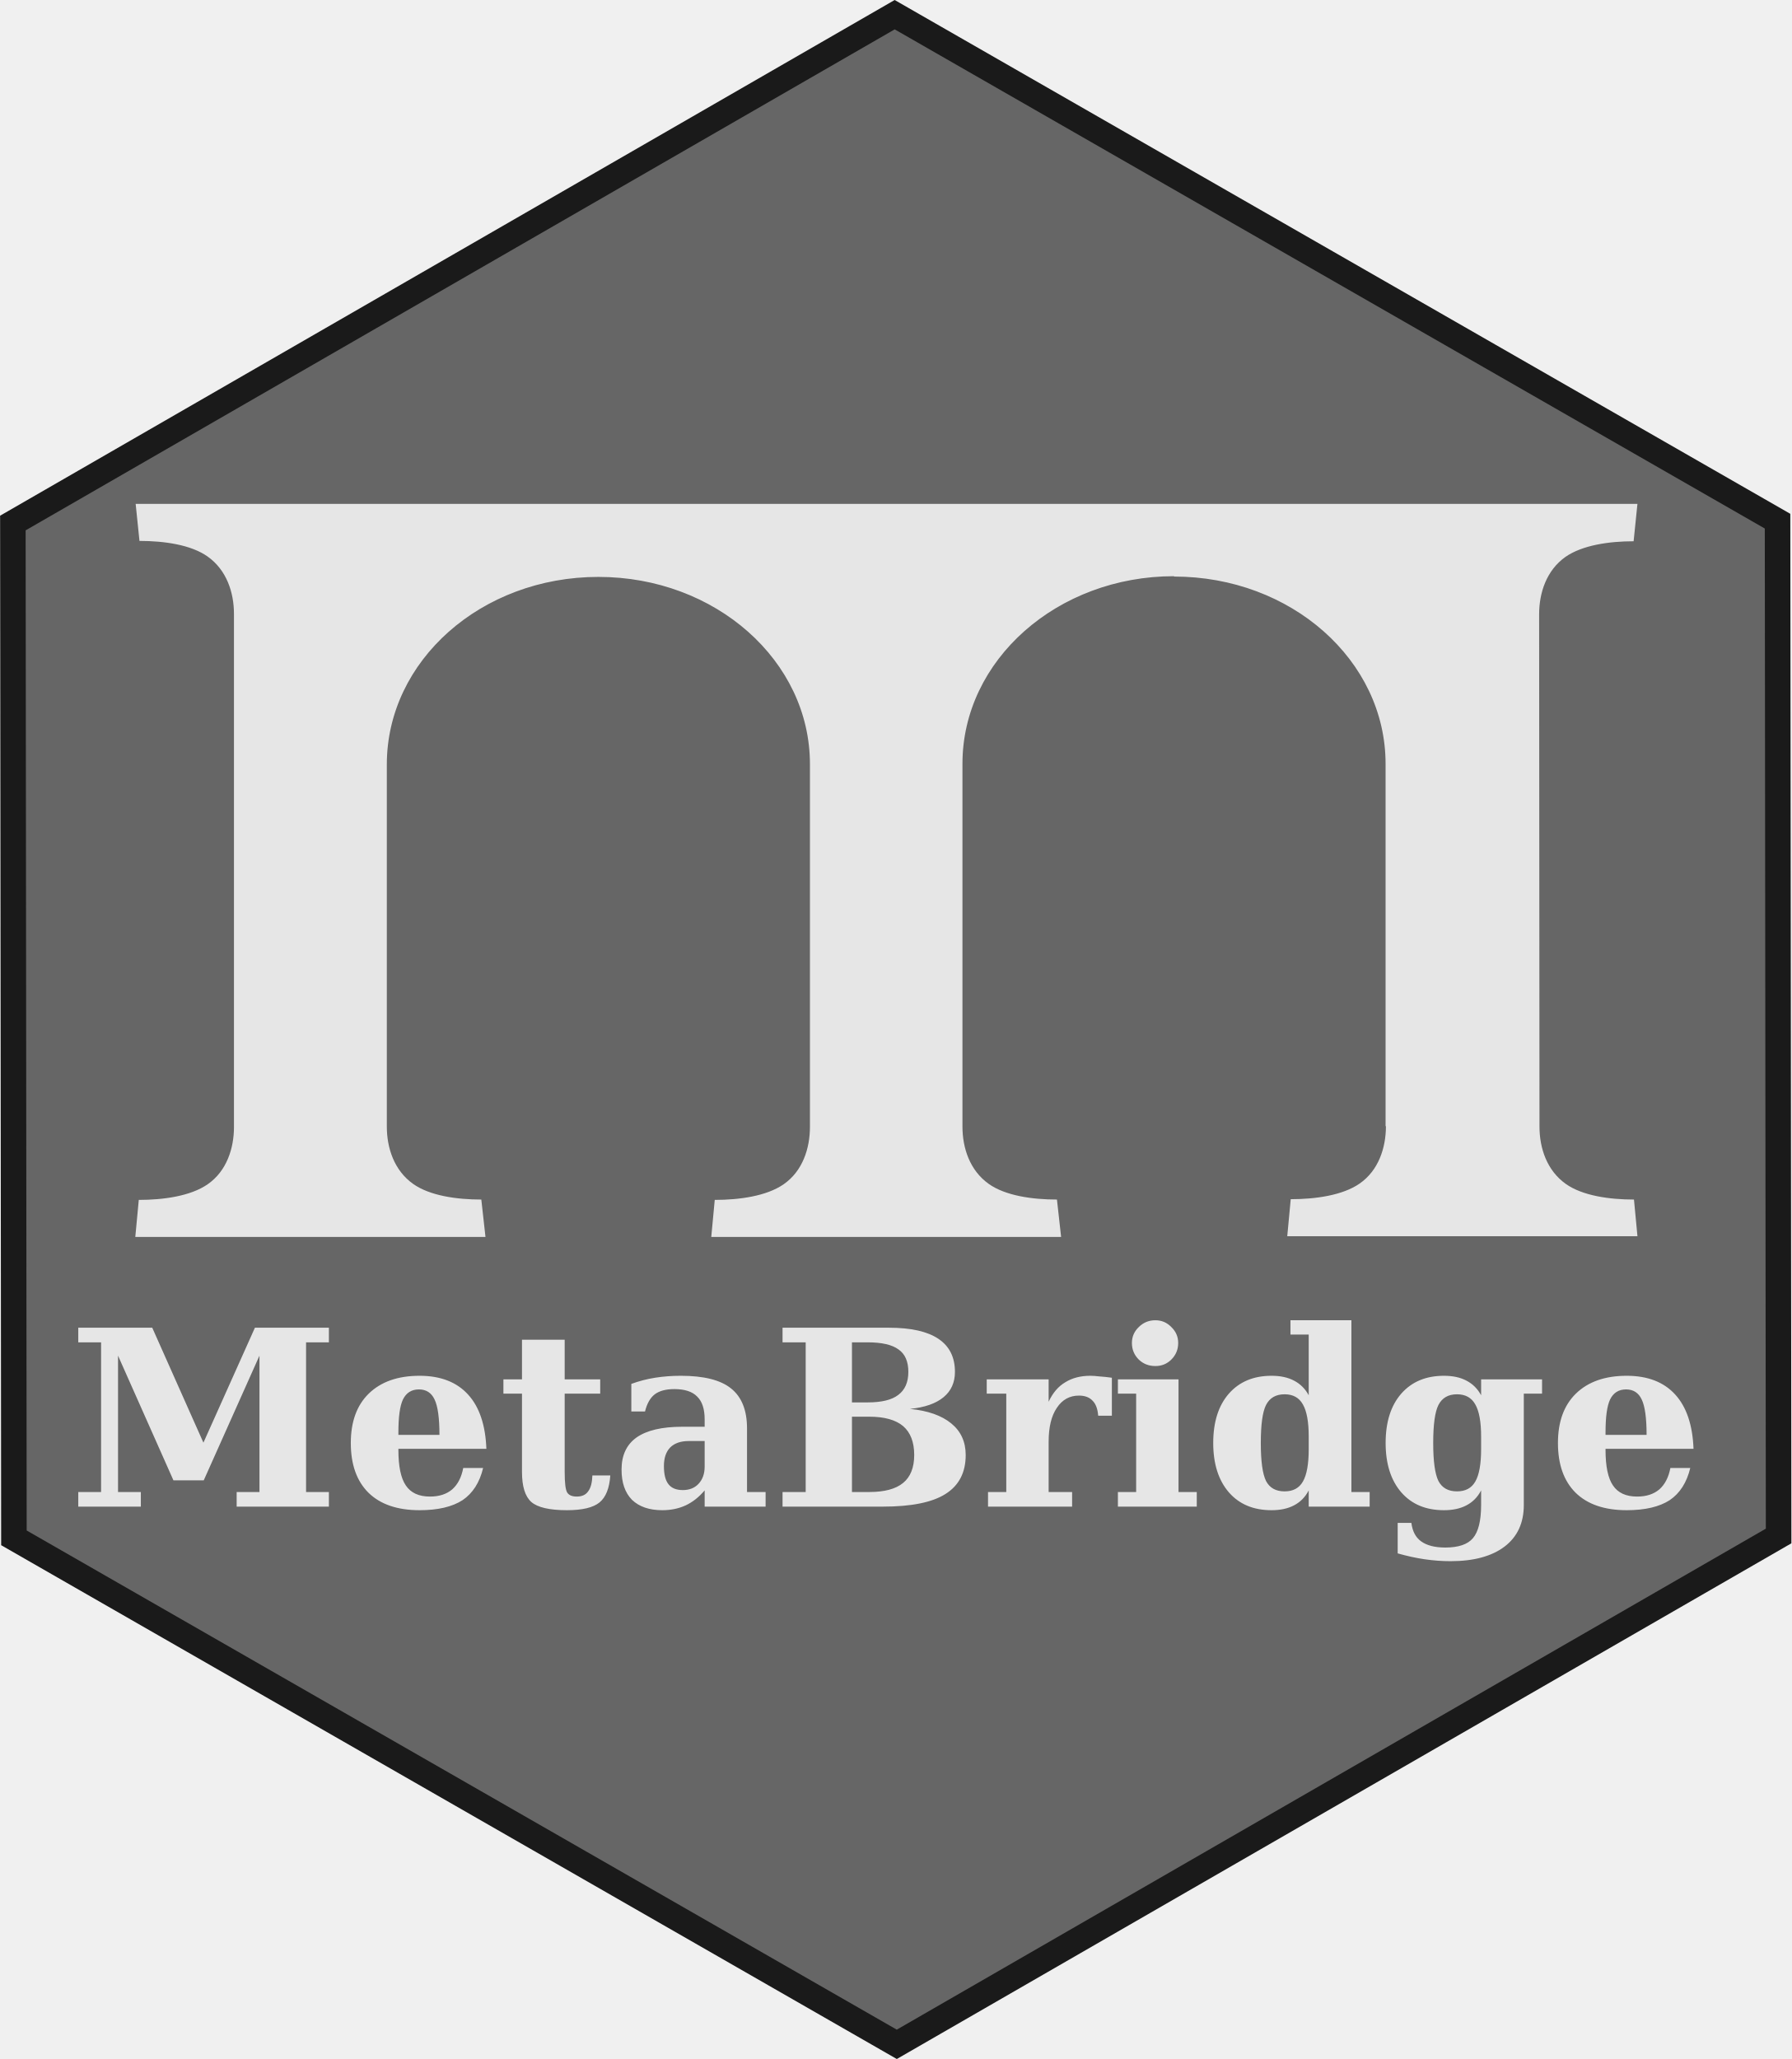
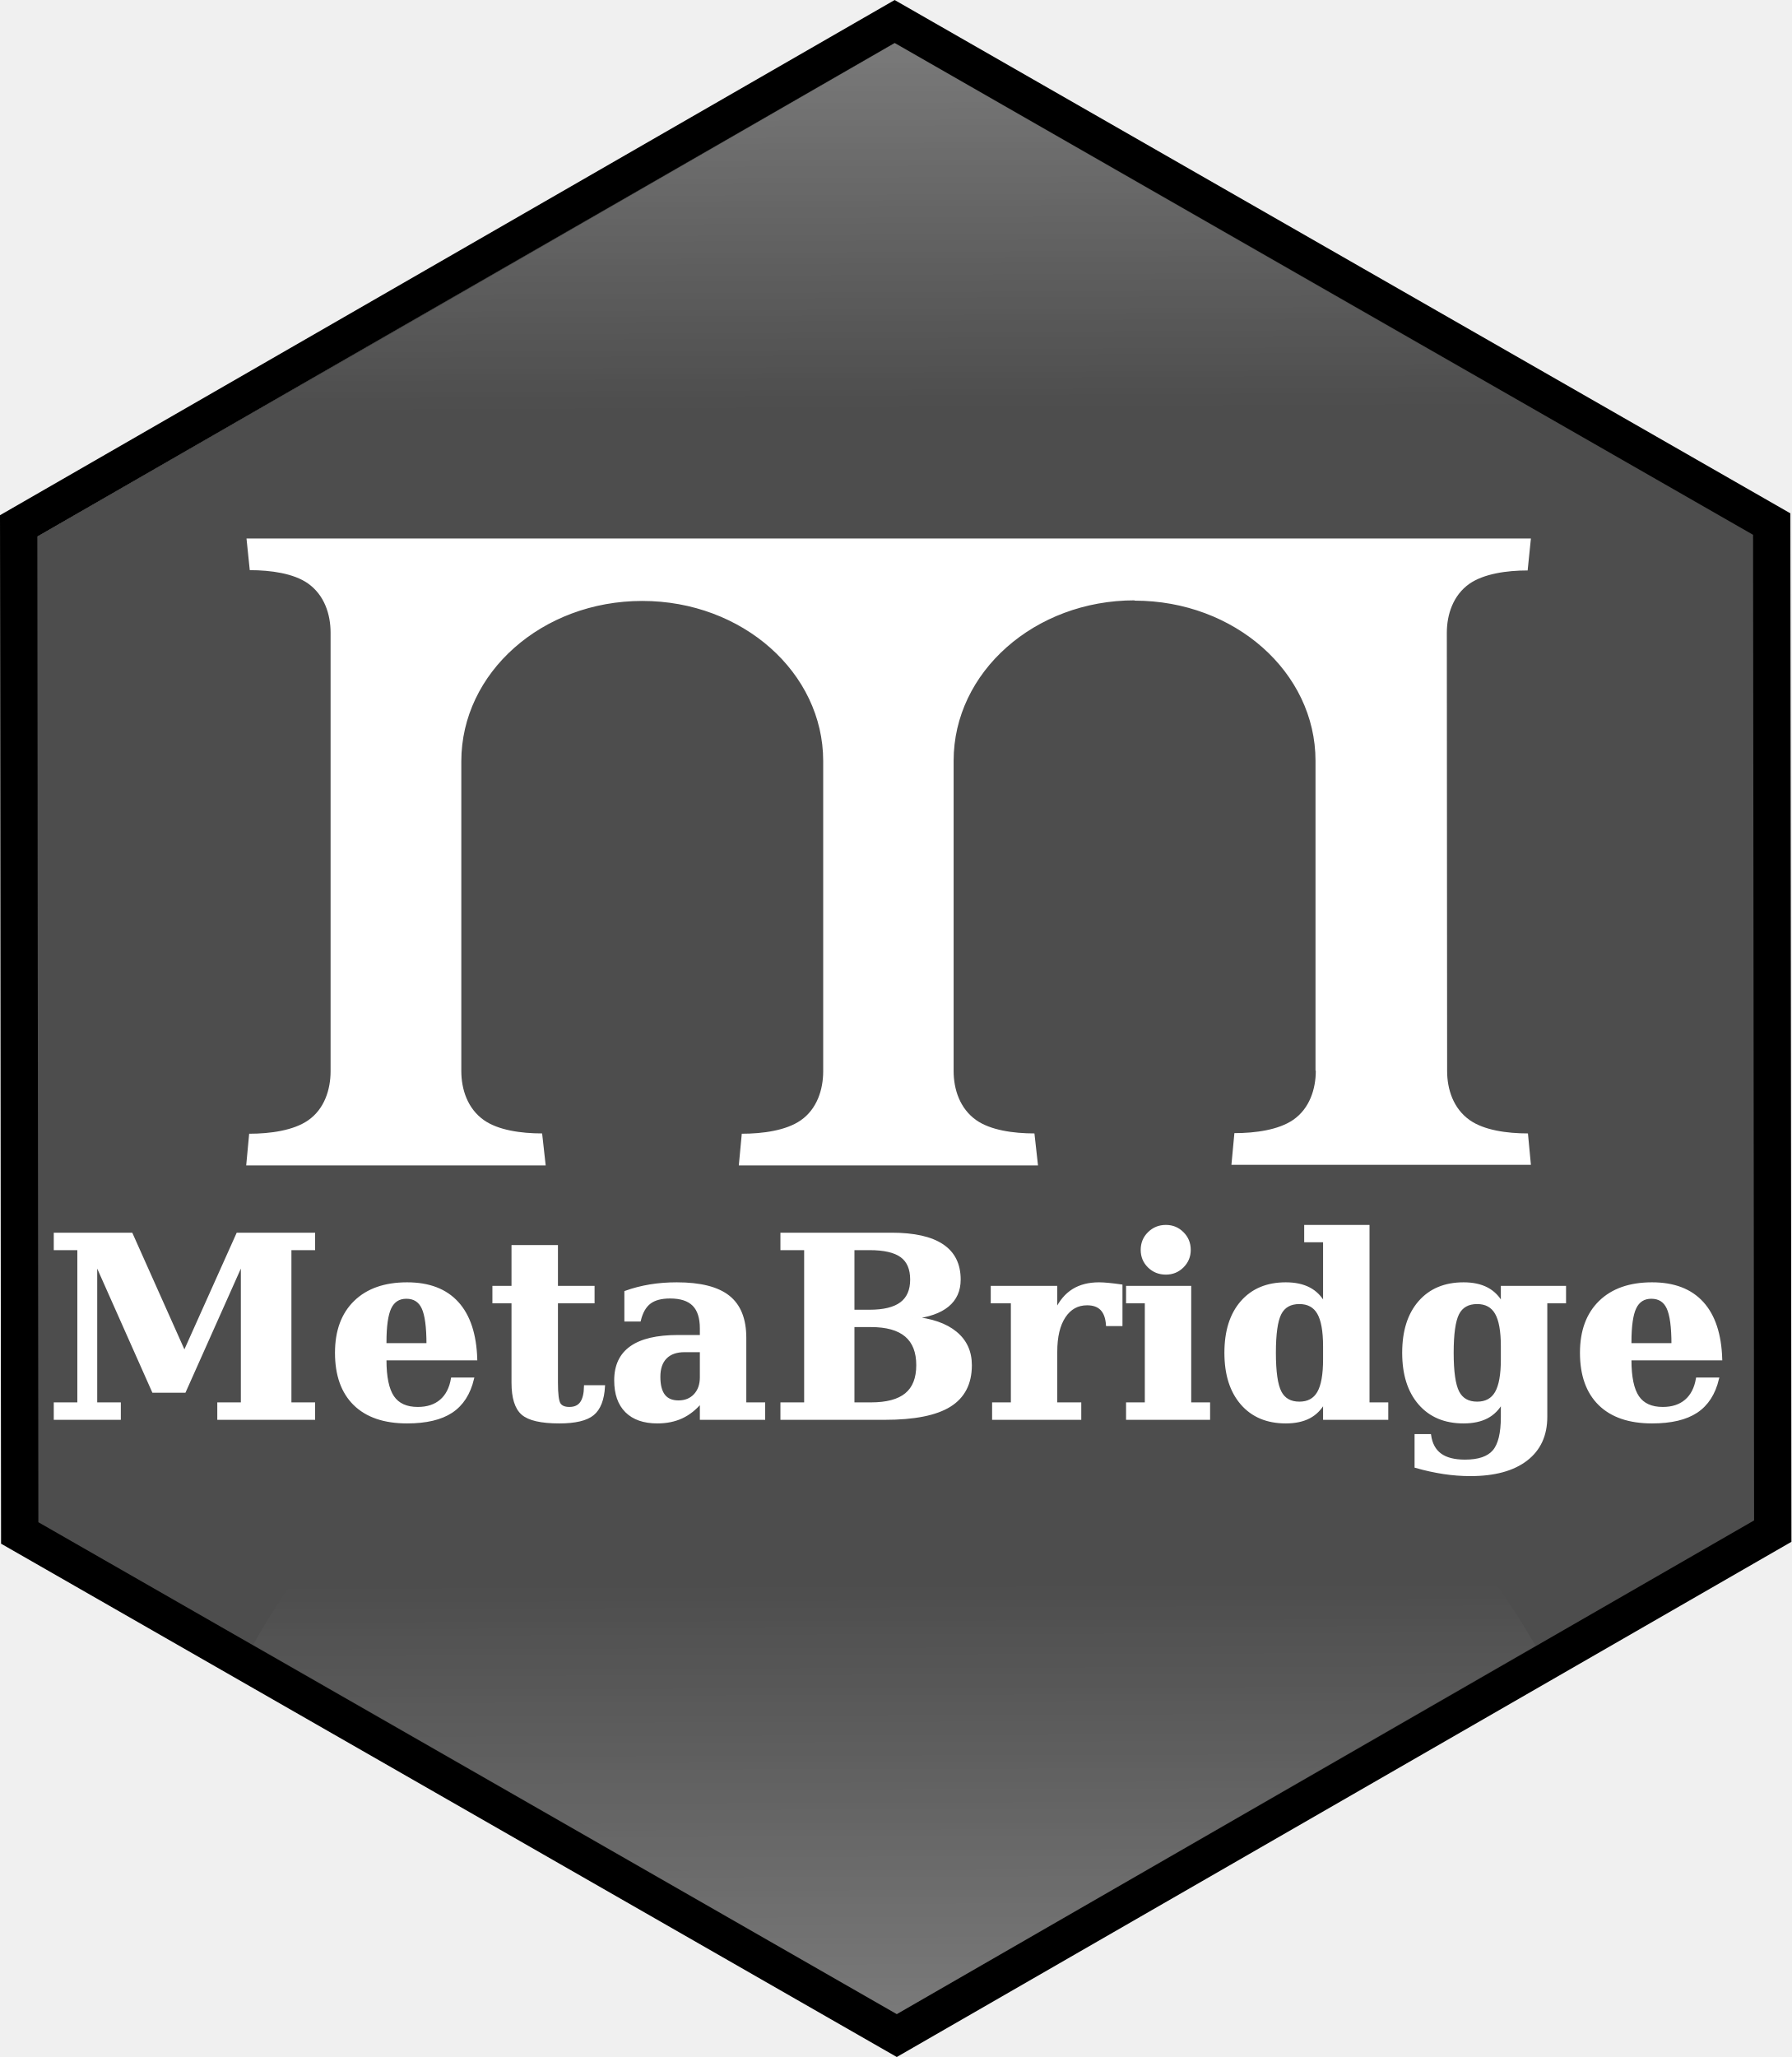
- <svg xmlns="http://www.w3.org/2000/svg" id="logo-dark" data-name="logo-dark" viewBox="0 0 703.063 808.067" version="1.1" width="7.324in" height="8.417in">
+ <svg xmlns="http://www.w3.org/2000/svg" xmlns:xlink="http://www.w3.org/1999/xlink" id="logo-dark" data-name="logo-dark" viewBox="0 0 722.244 829.271" version="1.1" width="7.523in" height="8.638in">
  <defs id="defs4">
+     <linearGradient id="linearGradient831">
+       <stop style="stop-color:#ffffff;stop-opacity:1;" offset="0" id="stop827" />
+       <stop style="stop-color:#ffffff;stop-opacity:0;" offset="1" id="stop829" />
+     </linearGradient>
    <style id="style2">  
  .arch-path {
    fill: #323232;
  }
</style>
+     <linearGradient xlink:href="#linearGradient831" id="linearGradient833" x1="14.595" y1="53.498" x2="27.534" y2="31.066" gradientUnits="userSpaceOnUse" />
+     <linearGradient xlink:href="#linearGradient831" id="linearGradient836" gradientUnits="userSpaceOnUse" x1="14.595" y1="53.498" x2="23.707" y2="37.902" gradientTransform="matrix(8.178392,0,0,8.163379,-421.2228,-634.9657)" />
+     <linearGradient xlink:href="#linearGradient831" id="linearGradient836-1" gradientUnits="userSpaceOnUse" x1="14.595" y1="53.498" x2="25.331" y2="35.215" gradientTransform="matrix(8.178392,0,0,8.163379,-220.5093,446.3482)" />
  </defs>
-   <path style="opacity:1;fill:#666666;fill-opacity:1;stroke:#1a1a1a;stroke-width:0.893;stroke-linecap:butt;stroke-miterlimit:4;stroke-dasharray:none;stroke-dashoffset:0;stroke-opacity:1" id="path818" d="M -20.136,40.381 -50.987,58.236 -81.875,40.446 -81.912,4.801 -51.061,-13.054 -20.173,4.736 Z" transform="matrix(11.21851,0,0,11.17332,923.9446,151.6202)" />
-   <g id="g835" transform="matrix(8.186439,0,0,8.155399,675.6228,327.4147)" style="stroke-width:0.122">
-     <path style="fill:#e6e6e6;stroke-width:0.122" id="path6" d="m -71.317,14.064 v -24.667 c 0,-1.033 -0.35,-2.115 -1.266,-2.765 -0.799,-0.566 -2.082,-0.749 -3.264,-0.749 l -0.183,-1.782 h 72.001 l -0.183,1.799 c -1.166,0 -2.448,0.183 -3.264,0.749 -0.916,0.65 -1.266,1.732 -1.266,2.765 v 0 l 0.017,24.733 v -0.083 c 0,1.033 0.35,2.115 1.266,2.765 0.799,0.566 2.082,0.749 3.264,0.749 l 0.167,1.765 H -20.818 l 0.167,-1.782 c 1.183,0 2.482,-0.183 3.298,-0.749 0.916,-0.633 1.266,-1.732 1.266,-2.765 h -0.017 V -3.391 c 0,-4.98 -4.53,-9.011 -10.143,-9.011 v -0.017 c -5.596,0 -10.143,4.031 -10.143,9.027 V 14.064 c 0,1.033 0.35,2.115 1.266,2.765 0.799,0.566 2.082,0.749 3.264,0.749 l 0.2,1.799 H -48.433 l 0.167,-1.782 c 1.183,0 2.482,-0.183 3.298,-0.749 0.916,-0.633 1.266,-1.732 1.266,-2.765 0,0 0,-17.455 0,-17.455 0,-4.98 -4.53,-9.011 -10.143,-9.011 -5.613,0 -10.143,4.031 -10.143,9.027 V 14.064 c 0,1.033 0.35,2.115 1.266,2.765 0.799,0.566 2.082,0.749 3.264,0.749 l 0.2,1.799 h -16.789 l 0.167,-1.782 c 1.183,0 2.482,-0.183 3.298,-0.749 0.916,-0.633 1.266,-1.732 1.266,-2.765" class="arch-path" />
-     <text id="text830" y="32.357" x="-79.281" style="font-style:normal;font-variant:normal;font-weight:bold;font-stretch:normal;font-size:11.819px;line-height:1.25;font-family:'DejaVu Serif';-inkscape-font-specification:'DejaVu Serif, Bold';font-variant-ligatures:normal;font-variant-caps:normal;font-variant-numeric:normal;font-feature-settings:normal;text-align:start;letter-spacing:0px;word-spacing:0px;writing-mode:lr-tb;text-anchor:start;fill:#e6e6e6;fill-opacity:1;stroke:none;stroke-width:0.122" xml:space="preserve">
-       <tspan style="font-style:normal;font-variant:normal;font-weight:bold;font-stretch:normal;font-size:11.819px;font-family:'DejaVu Serif';-inkscape-font-specification:'DejaVu Serif, Bold';font-variant-ligatures:normal;font-variant-caps:normal;font-variant-numeric:normal;font-feature-settings:normal;text-align:start;writing-mode:lr-tb;text-anchor:start;fill:#e6e6e6;stroke-width:0.122" y="32.357" x="-79.281" id="tspan828">MetaBridge</tspan>
+   <path style="opacity:1;fill:#4d4d4d;fill-opacity:1;stroke:none;stroke-width:0.893;stroke-linecap:butt;stroke-miterlimit:4;stroke-dasharray:none;stroke-dashoffset:0;stroke-opacity:1" id="path818" d="M -20.136,40.381 -50.987,58.236 -81.875,40.446 -81.912,4.801 -51.061,-13.054 -20.173,4.736 Z" transform="matrix(11.21851,0,0,11.17332,933.7508,162.7713)" />
+   <path transform="rotate(149.4624)" d="m -449.752,-458.346 a 297.269,299.848 0 0 1 298.143,1.382 297.269,299.848 0 0 1 147.001,261.638 l -297.255,-2.911 z" id="path825" style="opacity:0.25;fill:url(#linearGradient836);fill-opacity:1;fill-rule:nonzero;stroke:none;stroke-width:3;stroke-linecap:butt;stroke-miterlimit:4;stroke-dasharray:none;stroke-dashoffset:0;stroke-opacity:1" />
+   <path style="opacity:1;fill:none;fill-opacity:1;stroke:#000000;stroke-width:1.314;stroke-linecap:butt;stroke-miterlimit:4;stroke-dasharray:none;stroke-dashoffset:0;stroke-opacity:1" id="path818-8" d="M -20.136,40.381 -50.987,58.236 -81.875,40.446 -81.912,4.801 -51.061,-13.054 -20.173,4.736 Z" transform="matrix(11.44772,0,0,11.39007,945.2304,157.3262)" />
+   <path transform="rotate(-30.53763)" d="m -249.039,622.968 a 297.269,299.848 0 0 1 298.143,1.382 297.269,299.848 0 0 1 147.001,261.638 l -297.255,-2.911 z" id="path825-0" style="opacity:0.25;fill:url(#linearGradient836-1);fill-opacity:1;fill-rule:nonzero;stroke:none;stroke-width:3;stroke-linecap:butt;stroke-miterlimit:4;stroke-dasharray:none;stroke-dashoffset:0;stroke-opacity:1" />
+   <g id="g845" transform="translate(6.424393,39.33297)">
+     <path style="fill:#ffffff;stroke-width:1" id="path6" d="M 126.855,392.426 V 215.696 c 0,-7.399 -2.516,-15.155 -9.104,-19.809 -5.75,-4.057 -14.973,-5.37 -23.478,-5.37 l -1.318,-12.768 H 610.79 l -1.318,12.888 c -8.385,0 -17.609,1.313 -23.478,5.37 -6.588,4.654 -9.104,12.411 -9.104,19.809 v 0 l 0.12,177.208 v -0.597 c 0,7.399 2.515,15.155 9.104,19.809 5.75,4.057 14.973,5.37 23.478,5.37 l 1.198,12.649 H 490.046 l 1.198,-12.768 c 8.505,0 17.848,-1.313 23.718,-5.37 6.588,-4.535 9.104,-12.411 9.104,-19.809 h -0.12 V 267.367 c 0,-35.68 -32.582,-64.558 -72.95,-64.558 v -0.119 c -40.248,0 -72.95,28.878 -72.95,64.678 v 125.06 c 0,7.399 2.516,15.155 9.104,19.809 5.75,4.057 14.973,5.37 23.478,5.37 l 1.437,12.888 H 291.441 l 1.198,-12.768 c 8.505,0 17.848,-1.313 23.718,-5.37 6.588,-4.535 9.104,-12.41 9.104,-19.809 0,0 0,-125.06 0,-125.06 0,-35.68 -32.582,-64.558 -72.95,-64.558 -40.368,0 -72.95,28.878 -72.95,64.678 v 124.821 c 0,7.399 2.515,15.155 9.104,19.809 5.75,4.057 14.973,5.37 23.478,5.37 l 1.437,12.888 H 92.836 l 1.198,-12.768 c 8.505,0 17.848,-1.313 23.718,-5.37 6.588,-4.535 9.104,-12.41 9.104,-19.809" class="arch-path" />
+     <text transform="scale(1.001967,0.9980368)" id="text830" y="533.619" x="11.426" style="font-style:normal;font-variant:normal;font-weight:bold;font-stretch:normal;font-size:102.309px;line-height:1.25;font-family:'DejaVu Serif';-inkscape-font-specification:'DejaVu Serif, Bold';font-variant-ligatures:normal;font-variant-caps:normal;font-variant-numeric:normal;font-feature-settings:normal;text-align:start;letter-spacing:0px;word-spacing:0px;writing-mode:lr-tb;text-anchor:start;fill:#ffffff;fill-opacity:1;stroke:#ffffff;stroke-width:1" xml:space="preserve">
+       <tspan style="font-style:normal;font-variant:normal;font-weight:bold;font-stretch:normal;font-size:102.309px;font-family:'DejaVu Serif';-inkscape-font-specification:'DejaVu Serif, Bold';font-variant-ligatures:normal;font-variant-caps:normal;font-variant-numeric:normal;font-feature-settings:normal;text-align:start;writing-mode:lr-tb;text-anchor:start;fill:#ffffff;stroke:#ffffff;stroke-width:1" y="533.619" x="11.426" id="tspan828">MetaBridge</tspan>
    </text>
  </g>
</svg>
